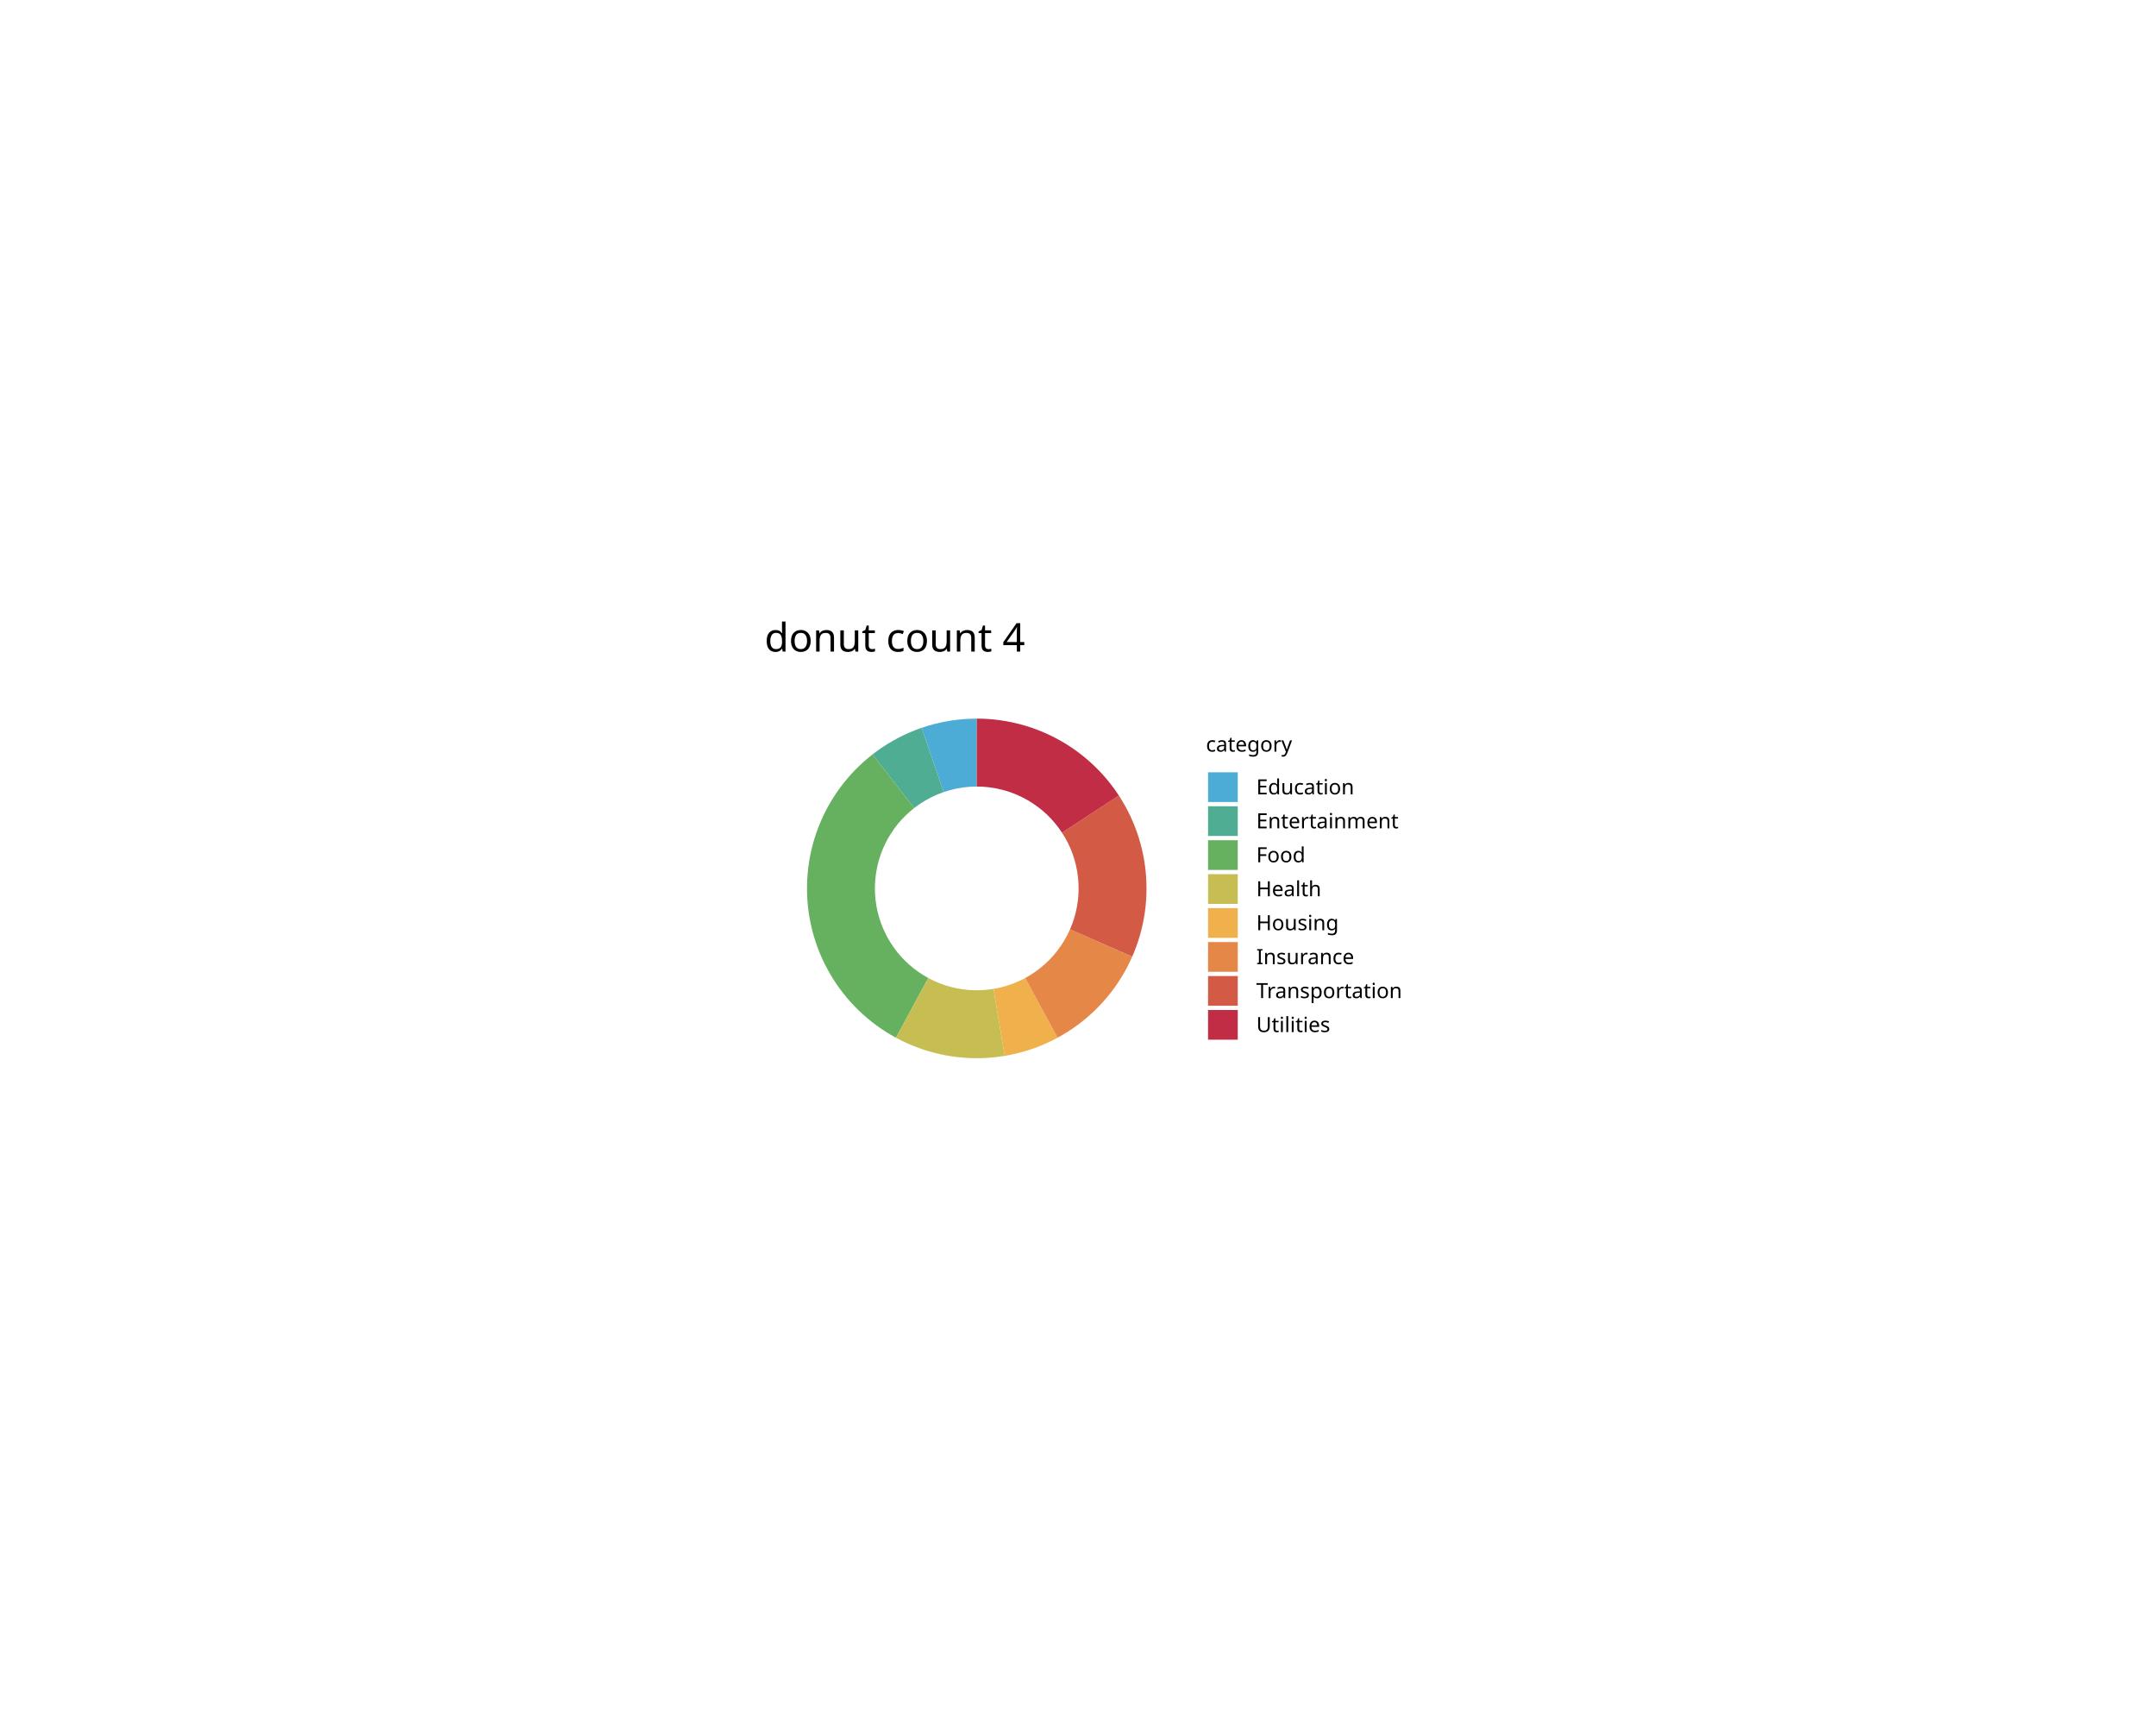
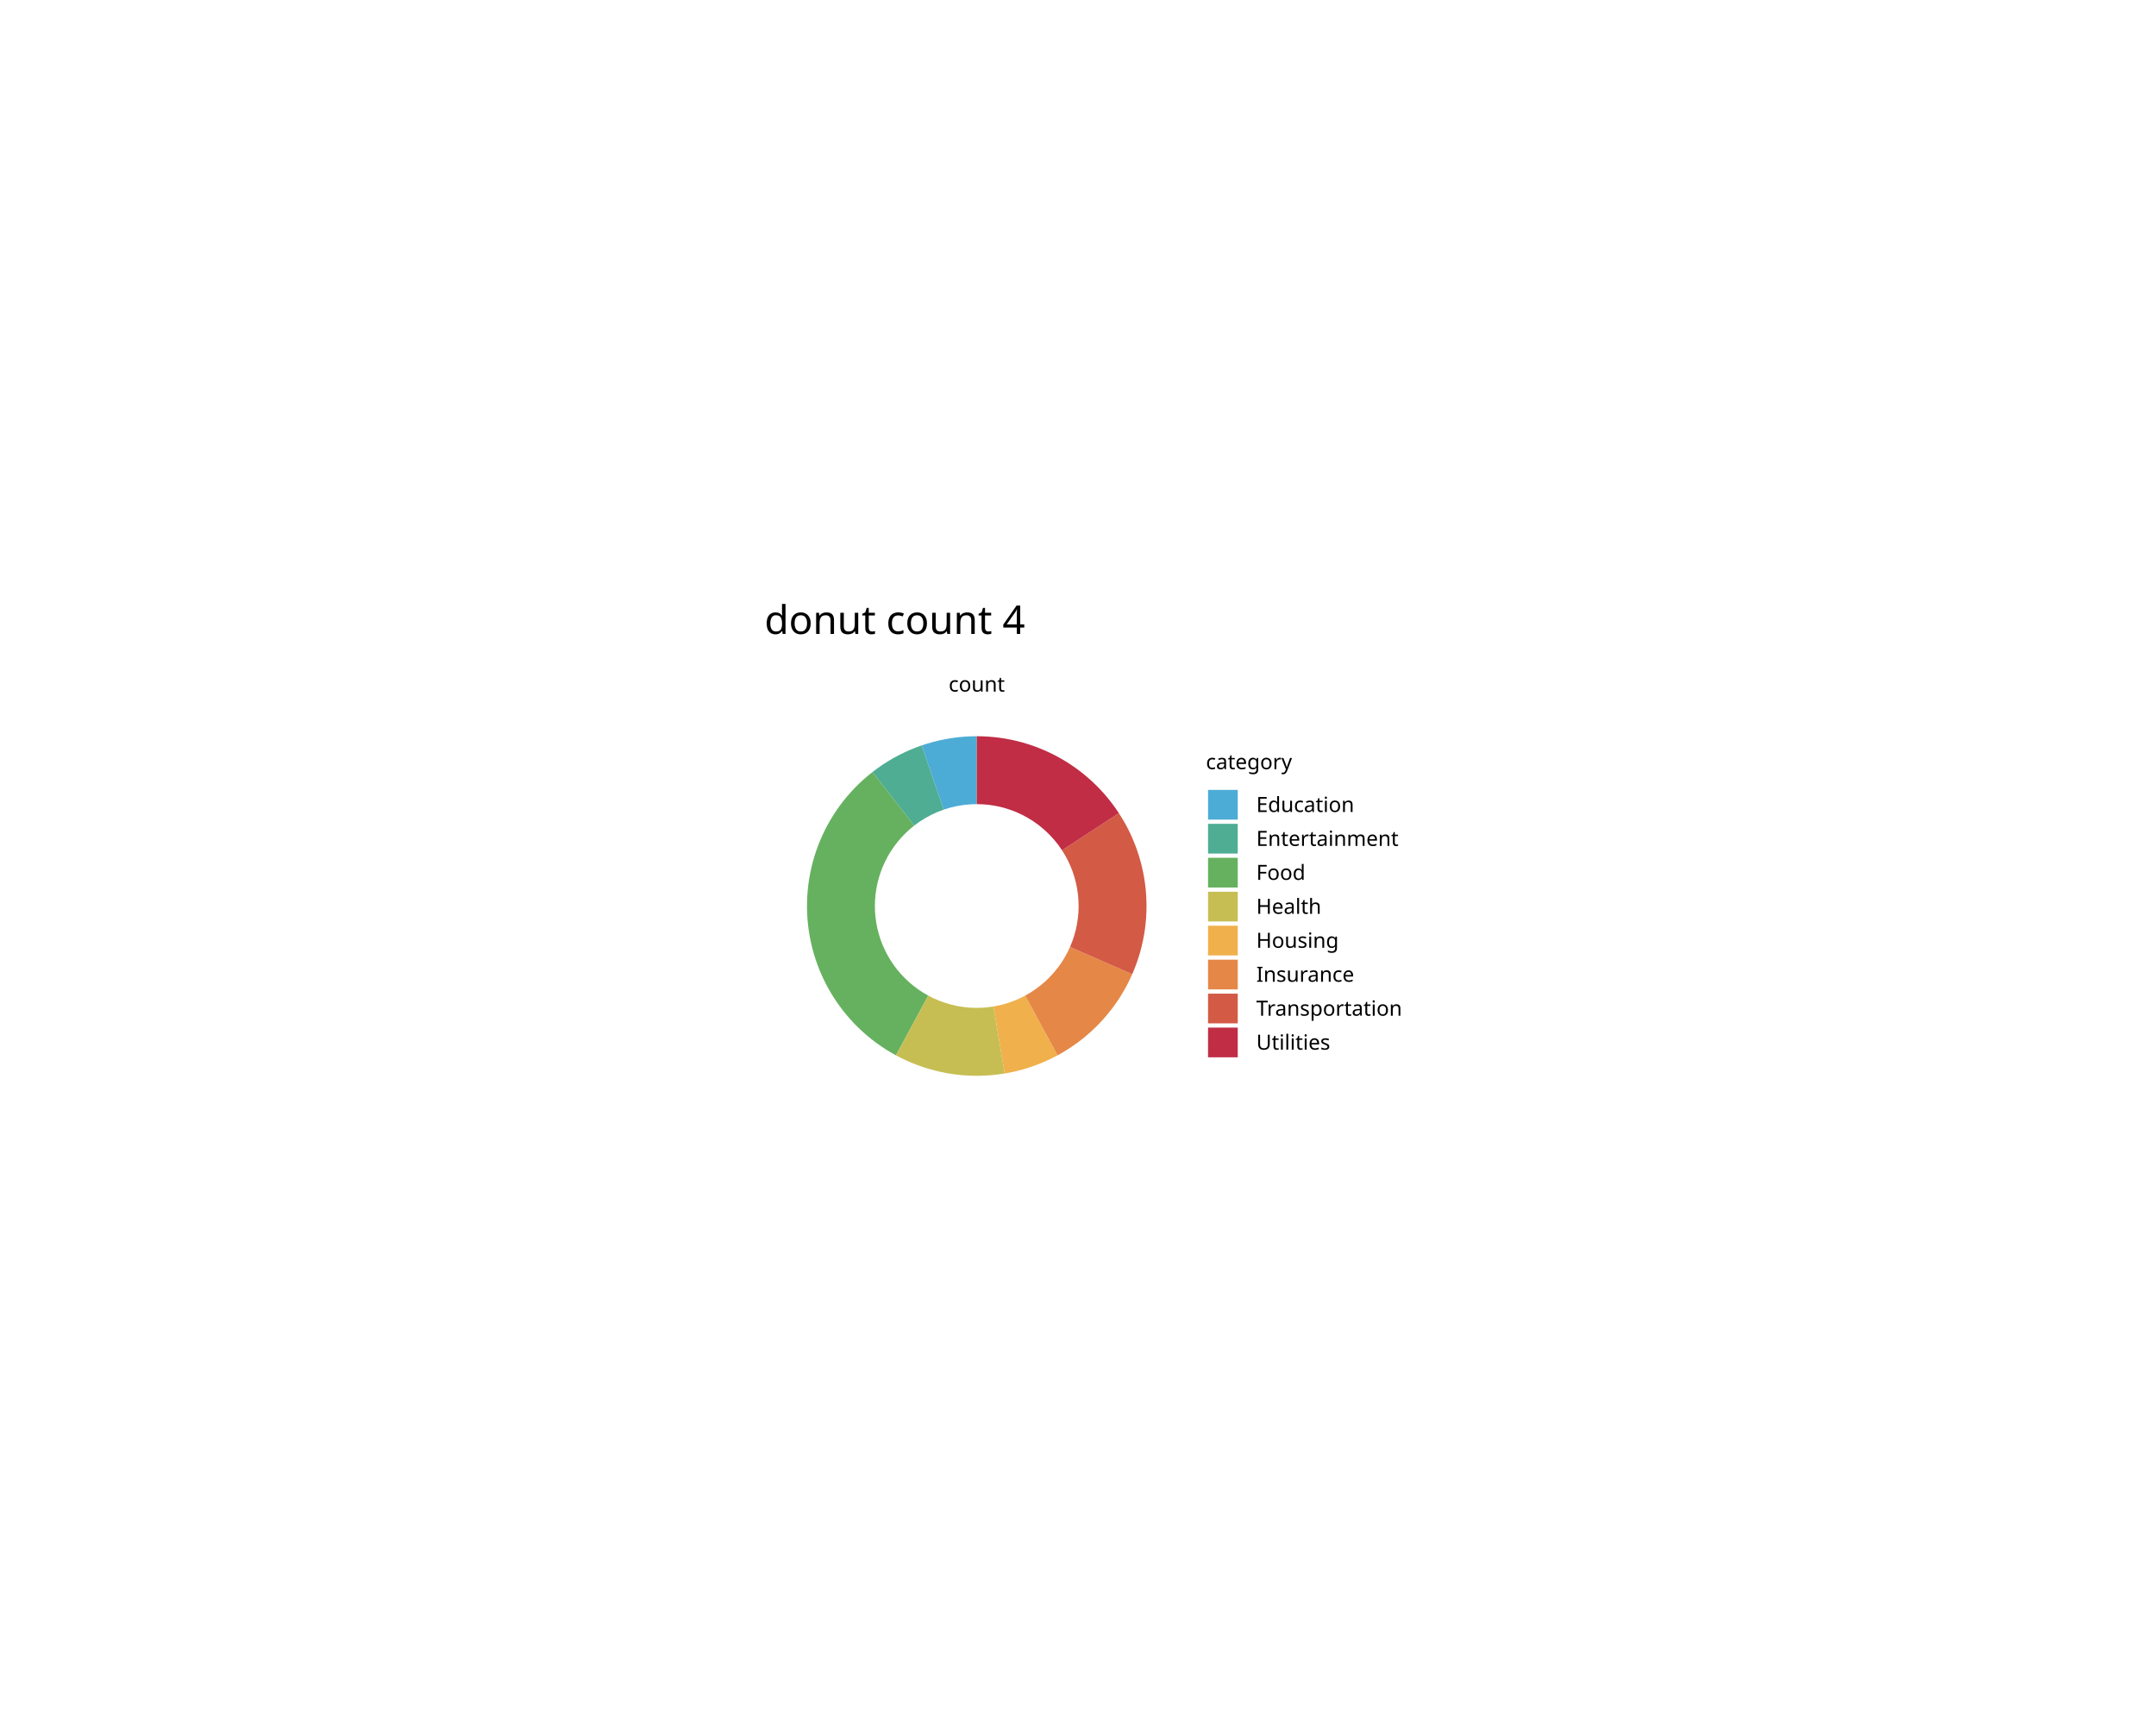
<svg xmlns="http://www.w3.org/2000/svg" class="svglite" data-engine-version="2.0" width="720.00pt" height="576.00pt" viewBox="0 0 720.00 576.00">
  <defs>
    <style type="text/css">
    .svglite line, .svglite polyline, .svglite polygon, .svglite path, .svglite rect, .svglite circle {
      fill: none;
      stroke: #000000;
      stroke-linecap: round;
      stroke-linejoin: round;
      stroke-miterlimit: 10.00;
    }
  </style>
  </defs>
  <rect width="100%" height="100%" style="stroke: none; fill: #FFFFFF;" />
  <defs>
    <clipPath id="cpMC4wMHw3MjAuMDB8MC4wMHw1NzYuMDA=">
      <rect x="0.00" y="0.00" width="720.00" height="576.00" />
    </clipPath>
  </defs>
  <g clip-path="url(#cpMC4wMHw3MjAuMDB8MC4wMHw1NzYuMDA=)">
</g>
  <defs>
-     <clipPath id="cpMjQ5Ljg0fDQ3MC4xNnwyMDMuMDB8MzczLjAw">
-       <rect x="249.84" y="203.00" width="220.32" height="170.00" />
+     <clipPath id="cpMjQ5Ljg0fDQ3MC4xNnwxOTcuMTN8Mzc4Ljg3">
+       <rect x="249.84" y="197.13" width="220.32" height="181.75" />
    </clipPath>
  </defs>
-   <g clip-path="url(#cpMjQ5Ljg0fDQ3MC4xNnwyMDMuMDB8MzczLjAw)">
-     <rect x="249.84" y="203.00" width="220.32" height="170.00" style="stroke-width: 1.07; stroke: #FFFFFF; fill: #FFFFFF;" />
+   <g clip-path="url(#cpMjQ5Ljg0fDQ3MC4xNnwxOTcuMTN8Mzc4Ljg3)">
+     <rect x="249.84" y="197.13" width="220.32" height="181.75" style="stroke-width: 1.07; stroke: #FFFFFF; fill: #FFFFFF;" />
  </g>
  <g clip-path="url(#cpMC4wMHw3MjAuMDB8MC4wMHw1NzYuMDA=)">
</g>
  <defs>
-     <clipPath id="cpMjU1LjMyfDM5Ny4wNXwyMjUuNzl8MzY3LjUy">
-       <rect x="255.32" y="225.79" width="141.73" height="141.73" />
+     <clipPath id="cpMjU1LjMyfDM5Ny4wNXwyMzEuNjZ8MzczLjM5">
+       <rect x="255.32" y="231.66" width="141.73" height="141.73" />
    </clipPath>
  </defs>
-   <g clip-path="url(#cpMjU1LjMyfDM5Ny4wNXwyMjUuNzl8MzY3LjUy)">
+   <g clip-path="url(#cpMjU1LjMyfDM5Ny4wNXwyMzEuNjZ8MzczLjM5)">
</g>
  <g clip-path="url(#cpMC4wMHw3MjAuMDB8MC4wMHw1NzYuMDA=)">
</g>
-   <g clip-path="url(#cpMjU1LjMyfDM5Ny4wNXwyMjUuNzl8MzY3LjUy)">
-     <polygon points="326.19,262.64 326.19,260.57 326.19,258.51 326.19,256.45 326.19,254.39 326.19,252.33 326.19,250.27 326.19,248.21 326.19,246.14 326.19,244.08 326.19,242.02 326.19,239.96 324.10,240.00 322.03,240.11 319.95,240.30 317.89,240.57 315.83,240.91 313.79,241.33 311.77,241.82 309.76,242.39 307.78,243.03 308.45,244.98 309.12,246.93 309.79,248.88 310.46,250.83 311.13,252.78 311.80,254.73 312.47,256.68 313.13,258.63 313.80,260.58 314.47,262.53 315.14,264.48 317.29,263.82 319.48,263.30 321.70,262.93 323.94,262.71 " style="stroke-width: 1.07; stroke: none; stroke-linecap: butt; stroke-linejoin: miter; fill: #4DACD6;" />
-     <polygon points="315.14,264.48 314.47,262.53 313.80,260.58 313.13,258.63 312.47,256.68 311.80,254.73 311.13,252.78 310.46,250.83 309.79,248.88 309.12,246.93 308.45,244.98 307.78,243.03 305.82,243.74 303.89,244.53 301.99,245.38 300.13,246.30 298.29,247.30 296.50,248.35 294.74,249.48 293.03,250.66 291.37,251.91 292.63,253.54 293.90,255.17 295.16,256.79 296.43,258.42 297.70,260.05 298.96,261.67 300.23,263.30 301.50,264.93 302.76,266.56 304.03,268.18 305.29,269.81 307.11,268.49 309.02,267.29 311.00,266.22 313.04,265.28 " style="stroke-width: 1.07; stroke: none; stroke-linecap: butt; stroke-linejoin: miter; fill: #4EAD93;" />
-     <polygon points="305.29,269.81 304.03,268.18 302.76,266.56 301.50,264.93 300.23,263.30 298.96,261.67 297.70,260.05 296.43,258.42 295.16,256.79 293.90,255.17 292.63,253.54 291.37,251.91 289.86,253.13 288.39,254.40 286.97,255.72 285.59,257.08 284.26,258.49 282.98,259.95 281.75,261.45 280.57,262.99 279.45,264.57 278.38,266.19 277.36,267.84 276.40,269.53 275.51,271.25 274.67,272.99 273.89,274.77 273.17,276.57 272.51,278.40 271.92,280.24 271.39,282.11 270.93,283.99 270.53,285.89 270.19,287.80 269.92,289.72 269.72,291.65 269.58,293.58 269.51,295.52 269.50,297.46 269.56,299.40 269.69,301.33 269.88,303.26 270.14,305.19 270.47,307.10 270.86,309.00 271.31,310.88 271.83,312.75 272.41,314.60 273.06,316.43 273.76,318.24 274.53,320.02 275.36,321.77 276.25,323.49 277.20,325.18 278.20,326.84 279.26,328.47 280.38,330.05 281.55,331.60 282.77,333.11 284.04,334.57 285.36,335.99 286.73,337.36 288.15,338.69 289.61,339.97 291.11,341.19 292.66,342.37 294.24,343.49 295.86,344.55 297.52,345.56 299.20,346.51 300.19,344.70 301.17,342.89 302.15,341.07 303.13,339.26 304.11,337.45 305.09,335.63 306.07,333.82 307.05,332.01 308.04,330.19 309.02,328.38 310.00,326.57 308.33,325.60 306.72,324.54 305.17,323.40 303.69,322.16 302.28,320.85 300.94,319.45 299.69,317.99 298.53,316.45 297.45,314.85 296.46,313.19 295.58,311.48 294.78,309.72 294.09,307.92 293.51,306.09 293.02,304.22 292.65,302.33 292.38,300.42 292.22,298.50 292.17,296.57 292.23,294.64 292.40,292.72 292.68,290.82 293.06,288.93 293.55,287.06 294.15,285.23 294.85,283.43 295.65,281.68 296.54,279.97 297.54,278.32 298.62,276.72 299.79,275.19 301.05,273.73 302.39,272.34 303.81,271.04 " style="stroke-width: 1.07; stroke: none; stroke-linecap: butt; stroke-linejoin: miter; fill: #66B15F;" />
-     <polygon points="310.00,326.57 309.02,328.38 308.04,330.19 307.05,332.01 306.07,333.82 305.09,335.63 304.11,337.45 303.13,339.26 302.15,341.07 301.17,342.89 300.19,344.70 299.20,346.51 300.96,347.42 302.74,348.27 304.55,349.05 306.39,349.77 308.25,350.43 310.13,351.02 312.03,351.55 313.95,352.01 315.88,352.40 317.83,352.73 319.79,352.98 321.75,353.17 323.72,353.29 325.69,353.34 327.67,353.33 329.64,353.24 331.61,353.09 333.57,352.86 335.52,352.57 335.18,350.54 334.84,348.50 334.50,346.47 334.16,344.44 333.82,342.40 333.48,340.37 333.14,338.34 332.80,336.30 332.47,334.27 332.13,332.24 331.79,330.20 329.76,330.48 327.72,330.63 325.68,330.66 323.63,330.57 321.60,330.36 319.58,330.02 317.59,329.56 315.63,328.99 313.70,328.29 311.82,327.49 " style="stroke-width: 1.07; stroke: none; stroke-linecap: butt; stroke-linejoin: miter; fill: #C6BE53;" />
-     <polygon points="331.79,330.20 332.13,332.24 332.47,334.27 332.80,336.30 333.14,338.34 333.48,340.37 333.82,342.40 334.16,344.44 334.50,346.47 334.84,348.50 335.18,350.54 335.52,352.57 337.57,352.19 339.60,351.74 341.61,351.21 343.61,350.60 345.58,349.93 347.52,349.18 349.44,348.36 351.32,347.47 353.17,346.51 352.19,344.70 351.21,342.89 350.23,341.07 349.25,339.26 348.26,337.45 347.28,335.63 346.30,333.82 345.32,332.01 344.34,330.19 343.36,328.38 342.38,326.57 340.36,327.57 338.29,328.44 336.16,329.17 333.99,329.76 " style="stroke-width: 1.07; stroke: none; stroke-linecap: butt; stroke-linejoin: miter; fill: #F0B04B;" />
-     <polygon points="342.38,326.57 343.36,328.38 344.34,330.19 345.32,332.01 346.30,333.82 347.28,335.63 348.26,337.45 349.25,339.26 350.23,341.07 351.21,342.89 352.19,344.70 353.17,346.51 354.89,345.54 356.57,344.51 358.22,343.43 359.83,342.28 361.40,341.09 362.92,339.83 364.40,338.53 365.84,337.17 367.22,335.77 368.56,334.32 369.85,332.82 371.08,331.28 372.26,329.70 373.38,328.07 374.44,326.41 375.45,324.71 376.40,322.98 377.28,321.22 378.11,319.43 376.22,318.60 374.33,317.77 372.44,316.94 370.55,316.11 368.67,315.28 366.78,314.46 364.89,313.63 363.00,312.80 361.11,311.97 359.23,311.14 357.34,310.32 356.46,312.16 355.47,313.95 354.38,315.68 353.19,317.34 351.90,318.93 350.51,320.43 349.04,321.85 347.48,323.18 345.85,324.41 344.15,325.54 " style="stroke-width: 1.07; stroke: none; stroke-linecap: butt; stroke-linejoin: miter; fill: #E58747;" />
-     <polygon points="357.34,310.32 359.23,311.14 361.11,311.97 363.00,312.80 364.89,313.63 366.78,314.46 368.67,315.28 370.55,316.11 372.44,316.94 374.33,317.77 376.22,318.60 378.11,319.43 378.85,317.64 379.54,315.82 380.17,313.99 380.73,312.13 381.22,310.26 381.66,308.37 382.03,306.46 382.33,304.55 382.57,302.62 382.74,300.69 382.84,298.75 382.88,296.81 382.85,294.87 382.76,292.94 382.60,291.00 382.37,289.08 382.08,287.16 381.72,285.26 381.30,283.36 380.81,281.49 380.26,279.63 379.65,277.79 378.97,275.97 378.23,274.18 377.44,272.41 376.58,270.67 375.66,268.96 374.68,267.29 373.65,265.64 371.92,266.77 370.20,267.90 368.47,269.03 366.75,270.15 365.02,271.28 363.29,272.41 361.57,273.54 359.84,274.66 358.12,275.79 356.39,276.92 354.66,278.05 355.70,279.74 356.64,281.49 357.47,283.29 358.20,285.14 358.81,287.03 359.32,288.94 359.71,290.89 359.99,292.86 360.15,294.83 360.20,296.82 360.14,298.80 359.95,300.78 359.65,302.74 359.24,304.68 358.72,306.60 358.08,308.48 " style="stroke-width: 1.07; stroke: none; stroke-linecap: butt; stroke-linejoin: miter; fill: #D35A45;" />
-     <polygon points="354.66,278.05 356.39,276.92 358.12,275.79 359.84,274.66 361.57,273.54 363.29,272.41 365.02,271.28 366.75,270.15 368.47,269.03 370.20,267.90 371.92,266.77 373.65,265.64 372.56,264.04 371.42,262.47 370.22,260.94 368.98,259.46 367.68,258.02 366.33,256.62 364.94,255.27 363.50,253.97 362.02,252.72 360.50,251.52 358.93,250.37 357.33,249.28 355.69,248.24 354.02,247.26 352.31,246.34 350.58,245.47 348.81,244.67 347.02,243.93 345.21,243.24 343.37,242.63 341.51,242.07 339.63,241.58 337.74,241.15 335.84,240.79 333.92,240.49 332.00,240.26 330.06,240.09 328.13,239.99 326.19,239.96 326.19,242.02 326.19,244.08 326.19,246.14 326.19,248.21 326.19,250.27 326.19,252.33 326.19,254.39 326.19,256.45 326.19,258.51 326.19,260.57 326.19,262.64 328.17,262.69 330.15,262.87 332.11,263.16 334.06,263.56 335.97,264.07 337.86,264.70 339.70,265.44 341.50,266.28 343.24,267.22 344.93,268.27 346.55,269.41 348.11,270.64 349.59,271.96 350.99,273.37 352.30,274.86 353.53,276.42 " style="stroke-width: 1.07; stroke: none; stroke-linecap: butt; stroke-linejoin: miter; fill: #C02D45;" />
+   <g clip-path="url(#cpMjU1LjMyfDM5Ny4wNXwyMzEuNjZ8MzczLjM5)">
+     <polygon points="326.19,268.51 326.19,266.45 326.19,264.39 326.19,262.33 326.19,260.27 326.19,258.20 326.19,256.14 326.19,254.08 326.19,252.02 326.19,249.96 326.19,247.90 326.19,245.83 324.10,245.87 322.03,245.99 319.95,246.18 317.89,246.45 315.83,246.79 313.79,247.21 311.77,247.70 309.76,248.27 307.78,248.91 308.45,250.86 309.12,252.81 309.79,254.76 310.46,256.71 311.13,258.66 311.80,260.61 312.47,262.55 313.13,264.50 313.80,266.45 314.47,268.40 315.14,270.35 317.29,269.69 319.48,269.18 321.70,268.81 323.94,268.59 " style="stroke-width: 1.07; stroke: none; stroke-linecap: butt; stroke-linejoin: miter; fill: #4DACD6;" />
+     <polygon points="315.14,270.35 314.47,268.40 313.80,266.45 313.13,264.50 312.47,262.55 311.80,260.61 311.13,258.66 310.46,256.71 309.79,254.76 309.12,252.81 308.45,250.86 307.78,248.91 305.82,249.62 303.89,250.40 301.99,251.26 300.13,252.18 298.29,253.17 296.50,254.23 294.74,255.35 293.03,256.54 291.37,257.79 292.63,259.42 293.90,261.04 295.16,262.67 296.43,264.30 297.70,265.92 298.96,267.55 300.23,269.18 301.50,270.80 302.76,272.43 304.03,274.06 305.29,275.68 307.11,274.36 309.02,273.16 311.00,272.09 313.04,271.15 " style="stroke-width: 1.07; stroke: none; stroke-linecap: butt; stroke-linejoin: miter; fill: #4EAD93;" />
+     <polygon points="305.29,275.68 304.03,274.06 302.76,272.43 301.50,270.80 300.23,269.18 298.96,267.55 297.70,265.92 296.43,264.30 295.16,262.67 293.90,261.04 292.63,259.42 291.37,257.79 289.86,259.01 288.39,260.27 286.97,261.59 285.59,262.96 284.26,264.37 282.98,265.82 281.75,267.32 280.57,268.86 279.45,270.44 278.38,272.06 277.36,273.72 276.40,275.40 275.51,277.12 274.67,278.87 273.89,280.65 273.17,282.45 272.51,284.27 271.92,286.12 271.39,287.98 270.93,289.87 270.53,291.76 270.19,293.67 269.92,295.59 269.72,297.52 269.58,299.46 269.51,301.40 269.50,303.34 269.56,305.27 269.69,307.21 269.88,309.14 270.14,311.06 270.47,312.97 270.86,314.87 271.31,316.76 271.83,318.63 272.41,320.48 273.06,322.30 273.76,324.11 274.53,325.89 275.36,327.64 276.25,329.37 277.20,331.06 278.20,332.72 279.26,334.34 280.38,335.93 281.55,337.48 282.77,338.98 284.04,340.45 285.36,341.87 286.73,343.24 288.15,344.56 289.61,345.84 291.11,347.07 292.66,348.24 294.24,349.36 295.86,350.43 297.52,351.43 299.20,352.39 300.19,350.57 301.17,348.76 302.15,346.95 303.13,345.13 304.11,343.32 305.09,341.51 306.07,339.70 307.05,337.88 308.04,336.07 309.02,334.26 310.00,332.44 308.33,331.48 306.72,330.42 305.17,329.27 303.69,328.04 302.28,326.72 300.94,325.33 299.69,323.86 298.53,322.33 297.45,320.73 296.46,319.07 295.58,317.36 294.78,315.60 294.09,313.80 293.51,311.96 293.02,310.10 292.65,308.21 292.38,306.30 292.22,304.37 292.17,302.45 292.23,300.52 292.40,298.60 292.68,296.69 293.06,294.80 293.55,292.94 294.15,291.10 294.85,289.31 295.65,287.55 296.54,285.84 297.54,284.19 298.62,282.60 299.79,281.07 301.05,279.61 302.39,278.22 303.81,276.91 " style="stroke-width: 1.07; stroke: none; stroke-linecap: butt; stroke-linejoin: miter; fill: #66B15F;" />
+     <polygon points="310.00,332.44 309.02,334.26 308.04,336.07 307.05,337.88 306.07,339.70 305.09,341.51 304.11,343.32 303.13,345.13 302.15,346.95 301.17,348.76 300.19,350.57 299.20,352.39 300.96,353.30 302.74,354.14 304.55,354.93 306.39,355.65 308.25,356.31 310.13,356.90 312.03,357.42 313.95,357.88 315.88,358.28 317.83,358.60 319.79,358.86 321.75,359.05 323.72,359.17 325.69,359.22 327.67,359.20 329.64,359.11 331.61,358.96 333.57,358.74 335.52,358.45 335.18,356.41 334.84,354.38 334.50,352.35 334.16,350.31 333.82,348.28 333.48,346.25 333.14,344.21 332.80,342.18 332.47,340.15 332.13,338.11 331.79,336.08 329.76,336.35 327.72,336.51 325.68,336.54 323.63,336.45 321.60,336.23 319.58,335.90 317.59,335.44 315.63,334.86 313.70,334.17 311.82,333.36 " style="stroke-width: 1.07; stroke: none; stroke-linecap: butt; stroke-linejoin: miter; fill: #C6BE53;" />
+     <polygon points="331.79,336.08 332.13,338.11 332.47,340.15 332.80,342.18 333.14,344.21 333.48,346.25 333.82,348.28 334.16,350.31 334.50,352.35 334.84,354.38 335.18,356.41 335.52,358.45 337.57,358.07 339.60,357.61 341.61,357.08 343.61,356.48 345.58,355.80 347.52,355.05 349.44,354.23 351.32,353.34 353.17,352.39 352.19,350.57 351.21,348.76 350.23,346.95 349.25,345.13 348.26,343.32 347.28,341.51 346.30,339.70 345.32,337.88 344.34,336.07 343.36,334.26 342.38,332.44 340.36,333.45 338.29,334.32 336.16,335.05 333.99,335.64 " style="stroke-width: 1.07; stroke: none; stroke-linecap: butt; stroke-linejoin: miter; fill: #F0B04B;" />
+     <polygon points="342.38,332.44 343.36,334.26 344.34,336.07 345.32,337.88 346.30,339.70 347.28,341.51 348.26,343.32 349.25,345.13 350.23,346.95 351.21,348.76 352.19,350.57 353.17,352.39 354.89,351.42 356.57,350.39 358.22,349.30 359.83,348.16 361.40,346.96 362.92,345.71 364.40,344.40 365.84,343.05 367.22,341.64 368.56,340.19 369.85,338.69 371.08,337.15 372.26,335.57 373.38,333.95 374.44,332.29 375.45,330.59 376.40,328.86 377.28,327.09 378.11,325.30 376.22,324.47 374.33,323.64 372.44,322.82 370.55,321.99 368.67,321.16 366.78,320.33 364.89,319.50 363.00,318.68 361.11,317.85 359.23,317.02 357.34,316.19 356.46,318.04 355.47,319.83 354.38,321.56 353.19,323.22 351.90,324.80 350.51,326.31 349.04,327.73 347.48,329.05 345.85,330.28 344.15,331.42 " style="stroke-width: 1.07; stroke: none; stroke-linecap: butt; stroke-linejoin: miter; fill: #E58747;" />
+     <polygon points="357.34,316.19 359.23,317.02 361.11,317.85 363.00,318.68 364.89,319.50 366.78,320.33 368.67,321.16 370.55,321.99 372.44,322.82 374.33,323.64 376.22,324.47 378.11,325.30 378.85,323.51 379.54,321.70 380.17,319.86 380.73,318.01 381.22,316.13 381.66,314.24 382.03,312.34 382.33,310.42 382.57,308.50 382.74,306.56 382.84,304.63 382.88,302.69 382.85,300.75 382.76,298.81 382.60,296.88 382.37,294.95 382.08,293.04 381.72,291.13 381.30,289.24 380.81,287.36 380.26,285.50 379.65,283.66 378.97,281.84 378.23,280.05 377.44,278.28 376.58,276.54 375.66,274.84 374.68,273.16 373.65,271.52 371.92,272.65 370.20,273.77 368.47,274.90 366.75,276.03 365.02,277.16 363.29,278.28 361.57,279.41 359.84,280.54 358.12,281.67 356.39,282.79 354.66,283.92 355.70,285.61 356.64,287.36 357.47,289.17 358.20,291.01 358.81,292.90 359.32,294.82 359.71,296.77 359.99,298.73 360.15,300.71 360.20,302.69 360.14,304.68 359.95,306.65 359.65,308.61 359.24,310.56 358.72,312.47 358.08,314.35 " style="stroke-width: 1.07; stroke: none; stroke-linecap: butt; stroke-linejoin: miter; fill: #D35A45;" />
+     <polygon points="354.66,283.92 356.39,282.79 358.12,281.67 359.84,280.54 361.57,279.41 363.29,278.28 365.02,277.16 366.75,276.03 368.47,274.90 370.20,273.77 371.92,272.65 373.65,271.52 372.56,269.91 371.42,268.35 370.22,266.82 368.98,265.33 367.68,263.89 366.33,262.50 364.94,261.15 363.50,259.85 362.02,258.59 360.50,257.39 358.93,256.25 357.33,255.15 355.69,254.12 354.02,253.14 352.31,252.21 350.58,251.35 348.81,250.54 347.02,249.80 345.21,249.12 343.37,248.50 341.51,247.94 339.63,247.45 337.74,247.02 335.84,246.66 333.92,246.36 332.00,246.13 330.06,245.97 328.13,245.87 326.19,245.83 326.19,247.90 326.19,249.96 326.19,252.02 326.19,254.08 326.19,256.14 326.19,258.20 326.19,260.27 326.19,262.33 326.19,264.39 326.19,266.45 326.19,268.51 328.17,268.57 330.15,268.74 332.11,269.03 334.06,269.43 335.97,269.95 337.86,270.58 339.70,271.31 341.50,272.15 343.24,273.10 344.93,274.14 346.55,275.28 348.11,276.52 349.59,277.84 350.99,279.25 352.30,280.73 353.53,282.29 " style="stroke-width: 1.07; stroke: none; stroke-linecap: butt; stroke-linejoin: miter; fill: #C02D45;" />
  </g>
  <g clip-path="url(#cpMC4wMHw3MjAuMDB8MC4wMHw1NzYuMDA=)">
-     <text x="402.72" y="250.97" style="font-size: 7.00px; font-family: sans;" textLength="26.85px" lengthAdjust="spacingAndGlyphs">category</text>
-     <rect x="403.43" y="257.88" width="9.92" height="9.92" style="stroke-width: 1.07; stroke: none; stroke-linecap: butt; stroke-linejoin: miter; fill: #4DACD6;" />
-     <rect x="403.43" y="269.22" width="9.92" height="9.92" style="stroke-width: 1.07; stroke: none; stroke-linecap: butt; stroke-linejoin: miter; fill: #4EAD93;" />
-     <rect x="403.43" y="280.56" width="9.92" height="9.92" style="stroke-width: 1.07; stroke: none; stroke-linecap: butt; stroke-linejoin: miter; fill: #66B15F;" />
-     <rect x="403.43" y="291.90" width="9.92" height="9.92" style="stroke-width: 1.07; stroke: none; stroke-linecap: butt; stroke-linejoin: miter; fill: #C6BE53;" />
-     <rect x="403.43" y="303.24" width="9.92" height="9.92" style="stroke-width: 1.07; stroke: none; stroke-linecap: butt; stroke-linejoin: miter; fill: #F0B04B;" />
-     <rect x="403.43" y="314.57" width="9.92" height="9.92" style="stroke-width: 1.07; stroke: none; stroke-linecap: butt; stroke-linejoin: miter; fill: #E58747;" />
-     <rect x="403.43" y="325.91" width="9.92" height="9.92" style="stroke-width: 1.07; stroke: none; stroke-linecap: butt; stroke-linejoin: miter; fill: #D35A45;" />
-     <rect x="403.43" y="337.25" width="9.92" height="9.92" style="stroke-width: 1.07; stroke: none; stroke-linecap: butt; stroke-linejoin: miter; fill: #C02D45;" />
-     <text x="419.54" y="265.25" style="font-size: 7.00px; font-family: sans;" textLength="31.14px" lengthAdjust="spacingAndGlyphs">Education</text>
-     <text x="419.54" y="276.59" style="font-size: 7.00px; font-family: sans;" textLength="43.58px" lengthAdjust="spacingAndGlyphs">Entertainment</text>
-     <text x="419.54" y="287.93" style="font-size: 7.00px; font-family: sans;" textLength="15.96px" lengthAdjust="spacingAndGlyphs">Food</text>
-     <text x="419.54" y="299.27" style="font-size: 7.00px; font-family: sans;" textLength="20.24px" lengthAdjust="spacingAndGlyphs">Health</text>
-     <text x="419.54" y="310.61" style="font-size: 7.00px; font-family: sans;" textLength="25.69px" lengthAdjust="spacingAndGlyphs">Housing</text>
-     <text x="419.54" y="321.94" style="font-size: 7.00px; font-family: sans;" textLength="30.75px" lengthAdjust="spacingAndGlyphs">Insurance</text>
-     <text x="419.54" y="333.28" style="font-size: 7.00px; font-family: sans;" textLength="45.14px" lengthAdjust="spacingAndGlyphs">Transportation</text>
-     <text x="419.54" y="344.62" style="font-size: 7.00px; font-family: sans;" textLength="22.56px" lengthAdjust="spacingAndGlyphs">Utilities</text>
-     <text x="255.32" y="217.57" style="font-size: 13.20px; font-family: sans;" textLength="80.01px" lengthAdjust="spacingAndGlyphs">donut count 4</text>
+     <text x="402.72" y="256.84" style="font-size: 7.00px; font-family: sans;" textLength="26.85px" lengthAdjust="spacingAndGlyphs">category</text>
+     <rect x="403.43" y="263.76" width="9.92" height="9.92" style="stroke-width: 1.07; stroke: none; stroke-linecap: butt; stroke-linejoin: miter; fill: #4DACD6;" />
+     <rect x="403.43" y="275.09" width="9.92" height="9.92" style="stroke-width: 1.07; stroke: none; stroke-linecap: butt; stroke-linejoin: miter; fill: #4EAD93;" />
+     <rect x="403.43" y="286.43" width="9.92" height="9.92" style="stroke-width: 1.07; stroke: none; stroke-linecap: butt; stroke-linejoin: miter; fill: #66B15F;" />
+     <rect x="403.43" y="297.77" width="9.92" height="9.92" style="stroke-width: 1.07; stroke: none; stroke-linecap: butt; stroke-linejoin: miter; fill: #C6BE53;" />
+     <rect x="403.43" y="309.11" width="9.92" height="9.92" style="stroke-width: 1.07; stroke: none; stroke-linecap: butt; stroke-linejoin: miter; fill: #F0B04B;" />
+     <rect x="403.43" y="320.45" width="9.92" height="9.92" style="stroke-width: 1.07; stroke: none; stroke-linecap: butt; stroke-linejoin: miter; fill: #E58747;" />
+     <rect x="403.43" y="331.79" width="9.92" height="9.92" style="stroke-width: 1.07; stroke: none; stroke-linecap: butt; stroke-linejoin: miter; fill: #D35A45;" />
+     <rect x="403.43" y="343.13" width="9.92" height="9.92" style="stroke-width: 1.07; stroke: none; stroke-linecap: butt; stroke-linejoin: miter; fill: #C02D45;" />
+     <text x="419.54" y="271.13" style="font-size: 7.00px; font-family: sans;" textLength="31.14px" lengthAdjust="spacingAndGlyphs">Education</text>
+     <text x="419.54" y="282.46" style="font-size: 7.00px; font-family: sans;" textLength="43.58px" lengthAdjust="spacingAndGlyphs">Entertainment</text>
+     <text x="419.54" y="293.80" style="font-size: 7.00px; font-family: sans;" textLength="15.96px" lengthAdjust="spacingAndGlyphs">Food</text>
+     <text x="419.54" y="305.14" style="font-size: 7.00px; font-family: sans;" textLength="20.24px" lengthAdjust="spacingAndGlyphs">Health</text>
+     <text x="419.54" y="316.48" style="font-size: 7.00px; font-family: sans;" textLength="25.69px" lengthAdjust="spacingAndGlyphs">Housing</text>
+     <text x="419.54" y="327.82" style="font-size: 7.00px; font-family: sans;" textLength="30.75px" lengthAdjust="spacingAndGlyphs">Insurance</text>
+     <text x="419.54" y="339.16" style="font-size: 7.00px; font-family: sans;" textLength="45.14px" lengthAdjust="spacingAndGlyphs">Transportation</text>
+     <text x="419.54" y="350.50" style="font-size: 7.00px; font-family: sans;" textLength="22.56px" lengthAdjust="spacingAndGlyphs">Utilities</text>
+     <text x="326.19" y="230.93" text-anchor="middle" style="font-size: 7.00px; font-family: sans;" textLength="17.13px" lengthAdjust="spacingAndGlyphs">count</text>
+     <text x="255.32" y="211.69" style="font-size: 13.20px; font-family: sans;" textLength="80.01px" lengthAdjust="spacingAndGlyphs">donut count 4</text>
  </g>
</svg>
